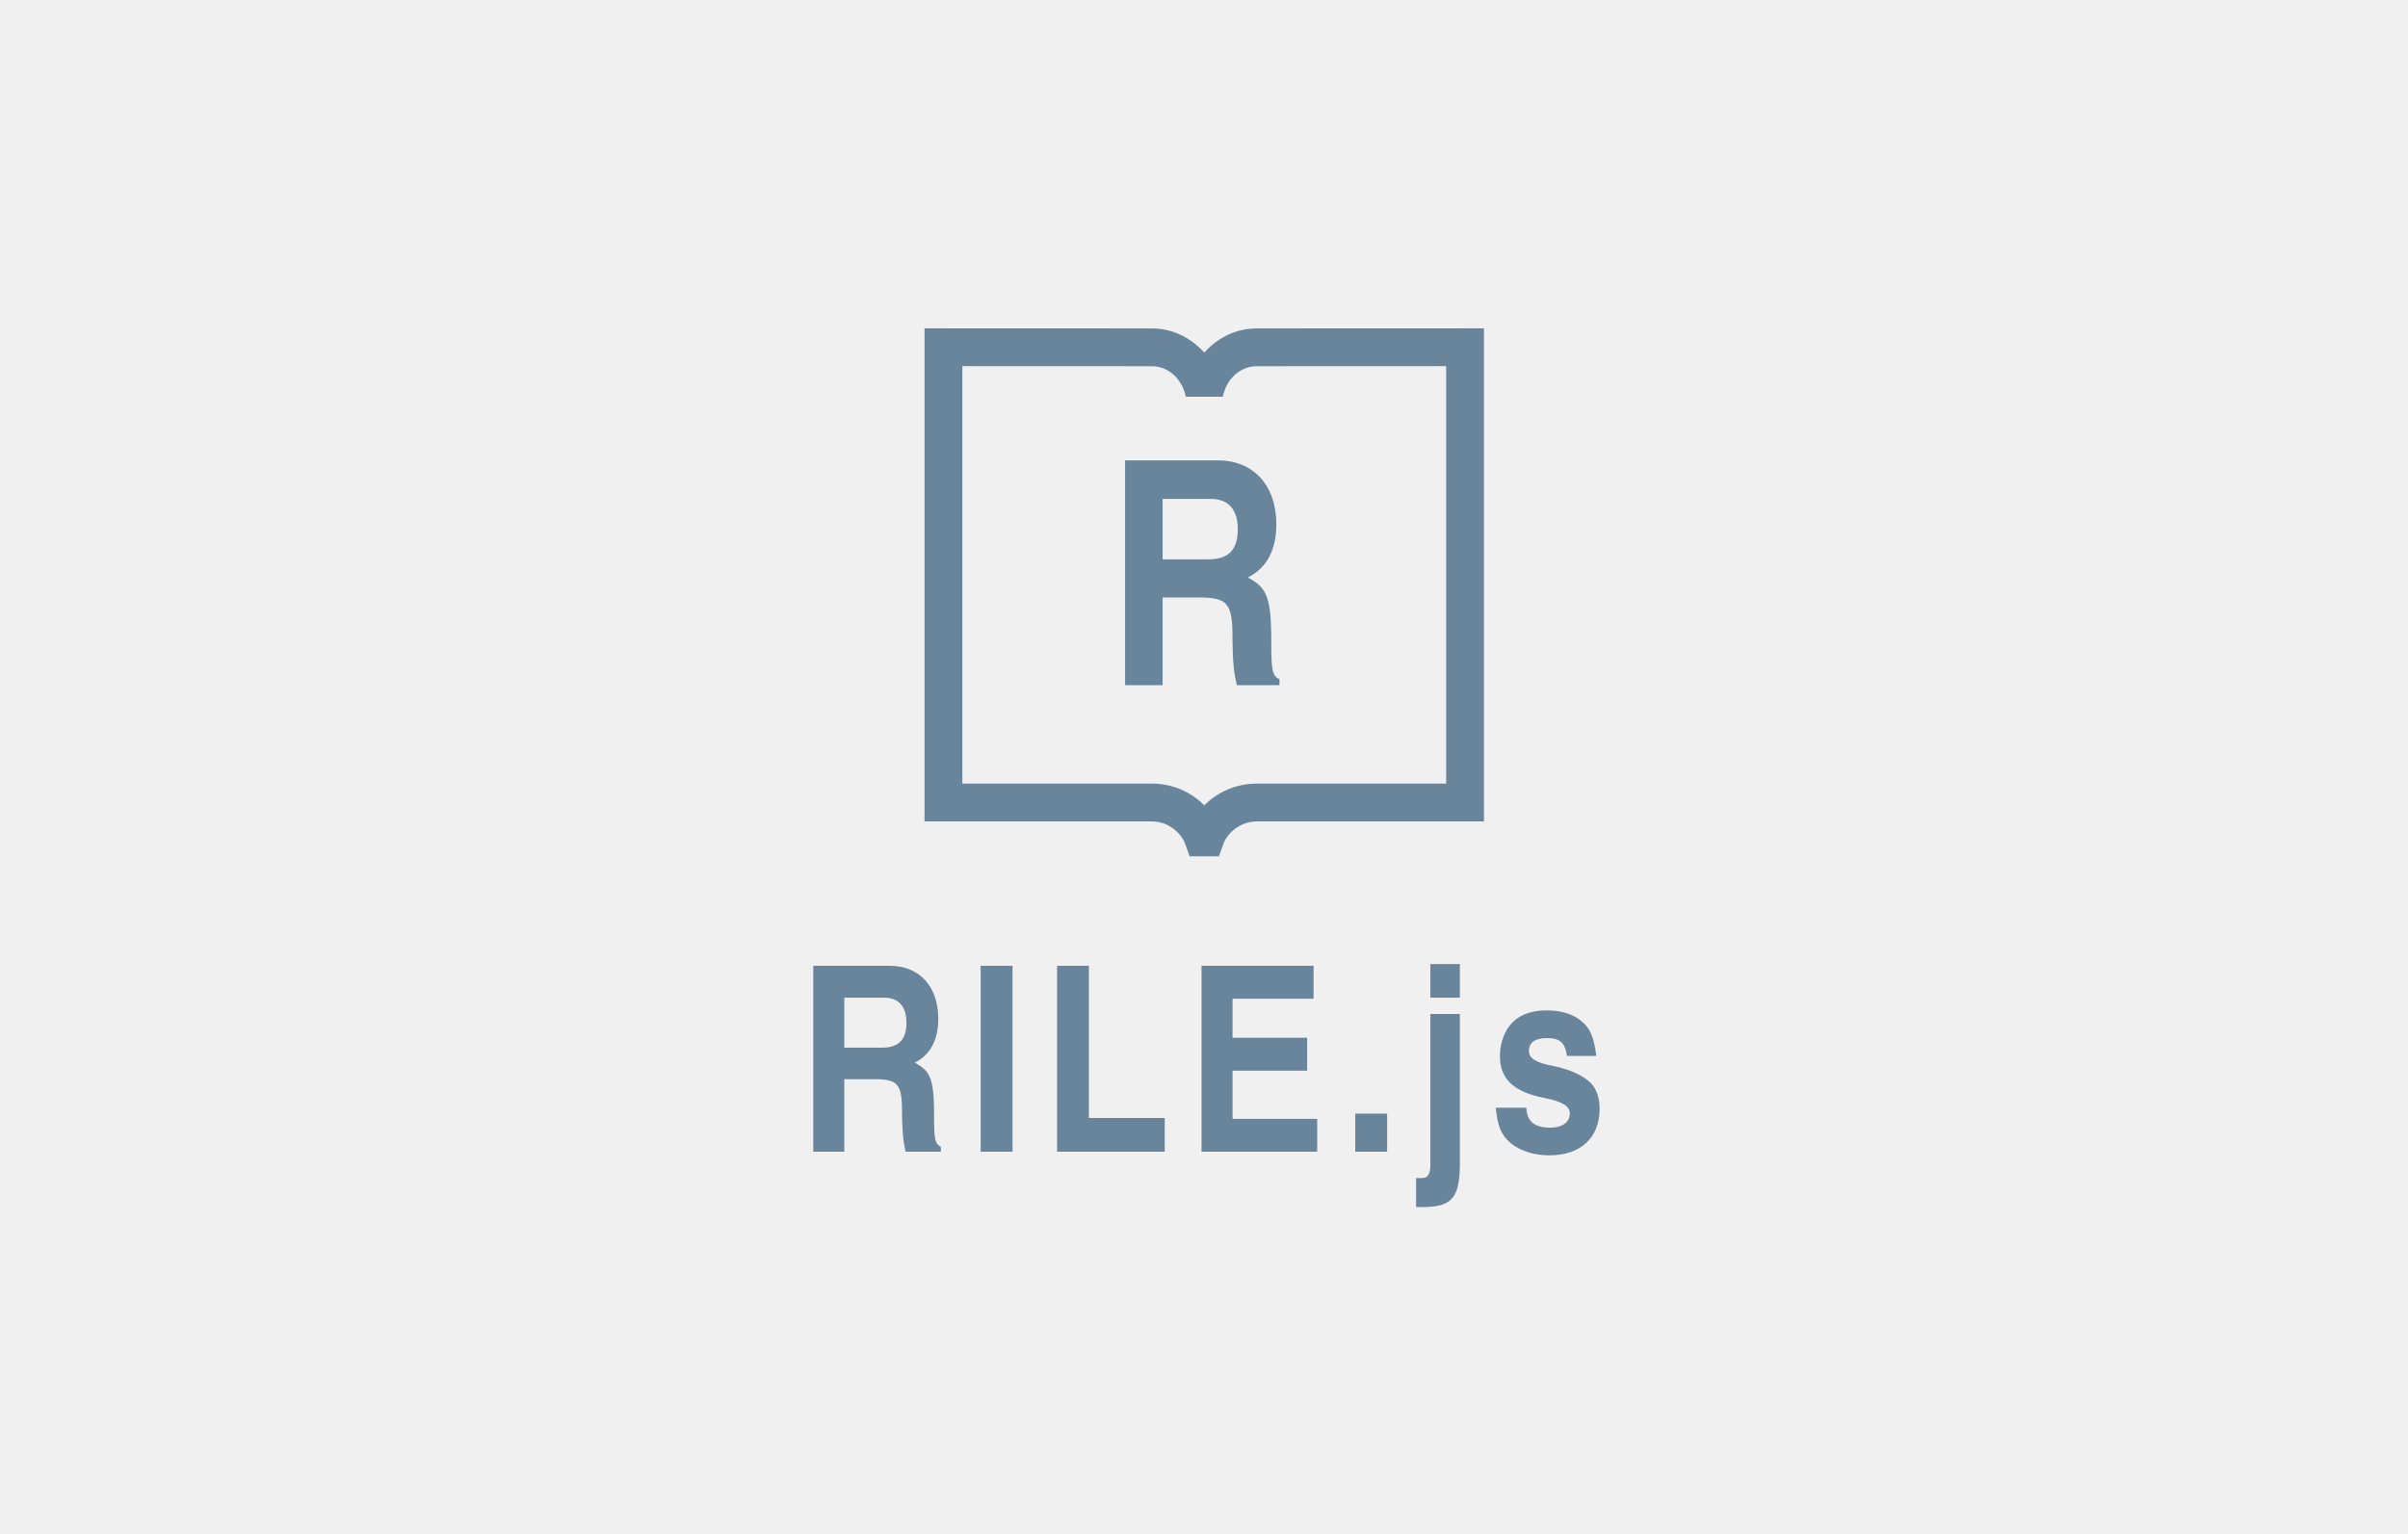
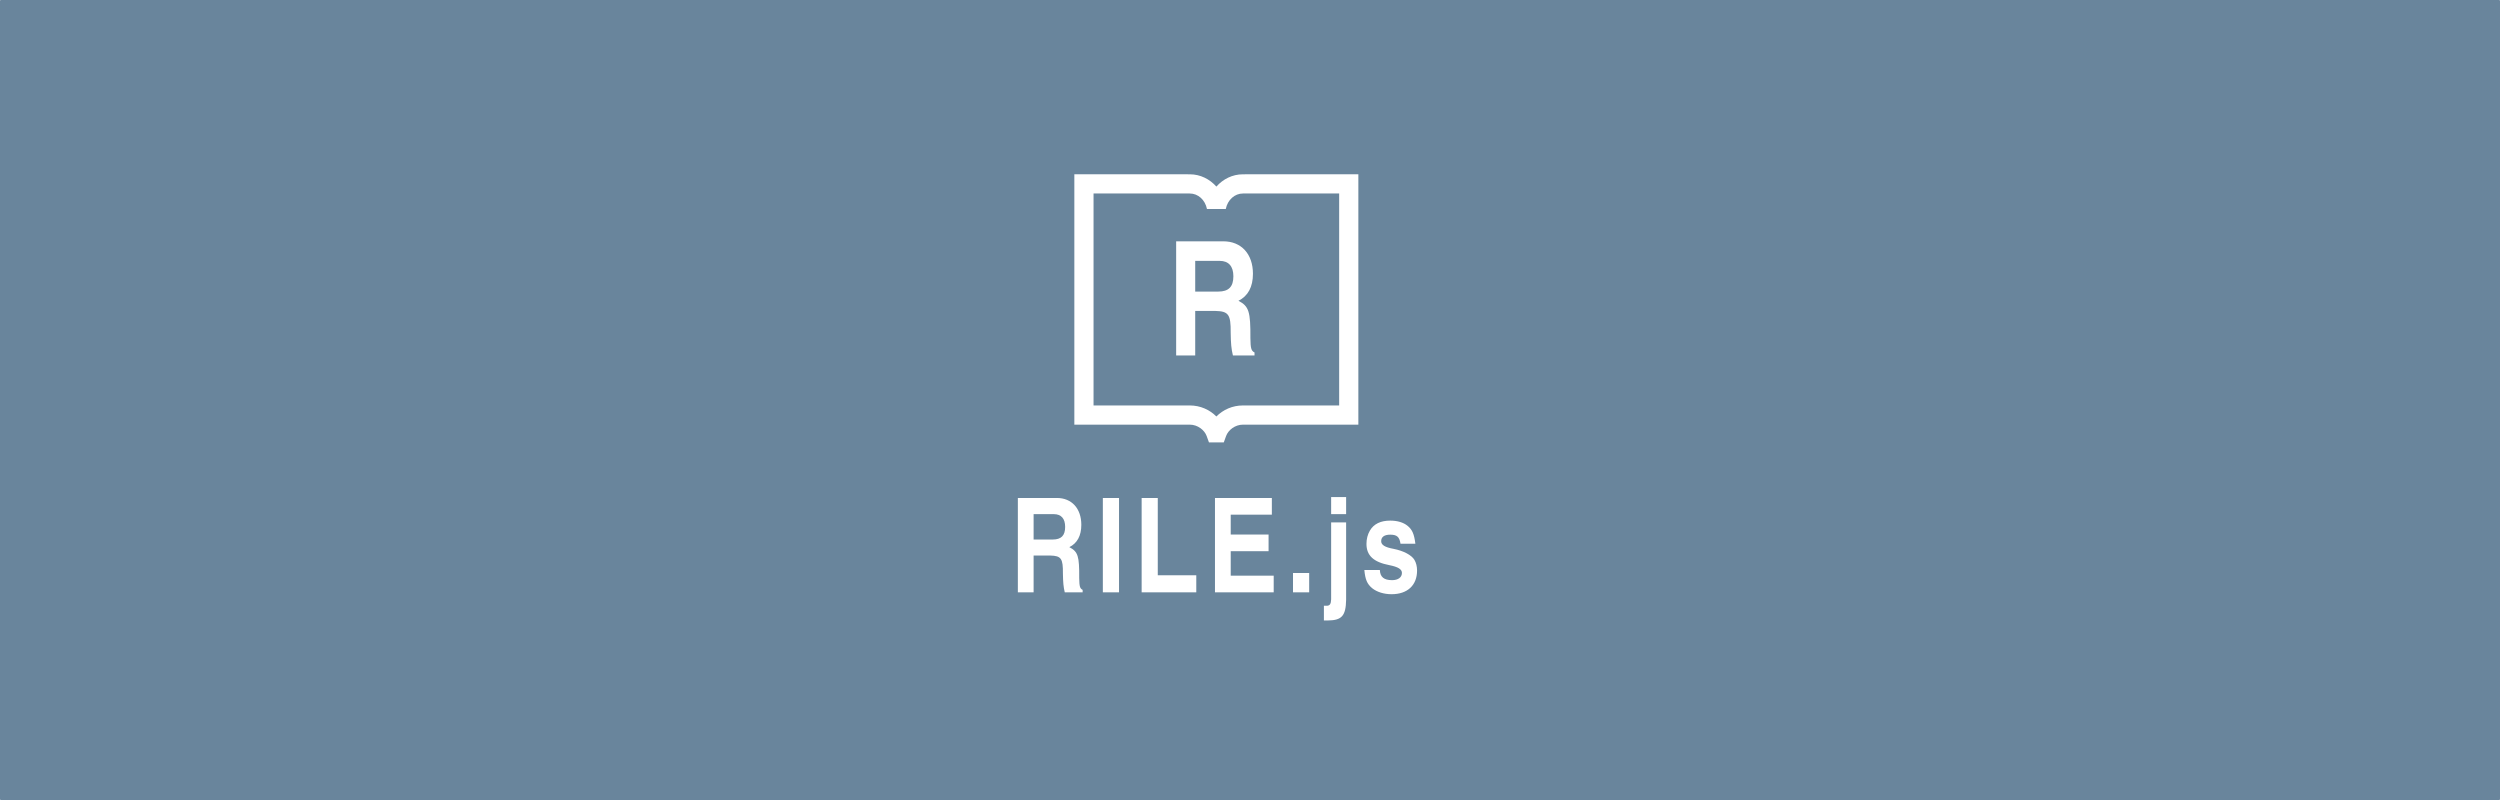
- <svg xmlns="http://www.w3.org/2000/svg" width="496" height="316" id="svg2" version="1.1">
+ <svg xmlns="http://www.w3.org/2000/svg" width="500" height="160" id="svg2" version="1.1">
  <defs id="defs4" />
-   <g id="layer1" transform="translate(-156,-158.3622)">
-     <g id="g3974" transform="translate(161.4495,-80.21256)">
-       <text id="text3846" y="379.744" x="222.292" style="font-size:64.492px;font-style:normal;font-weight:normal;line-height:125%;letter-spacing:0px;word-spacing:0px;color:#000000;fill:#69859c;fill-opacity:1;fill-rule:nonzero;stroke:none;stroke-width:14.318;marker:none;visibility:visible;display:inline;overflow:visible;enable-background:accumulate;font-family:Sans" xml:space="preserve">
-         <tspan style="font-style:normal;font-variant:normal;font-weight:bold;font-stretch:condensed;color:#000000;fill:#69859c;fill-opacity:1;fill-rule:nonzero;stroke:none;stroke-width:14.318;marker:none;visibility:visible;display:inline;overflow:visible;enable-background:accumulate;font-family:Liberation Sans Narrow;-inkscape-font-specification:Liberation Sans Narrow Bold Condensed" y="379.744" x="222.292" id="tspan3848">R</tspan>
+   <g id="layer1" transform="translate(-169.5345,-234.7287)">
+     <rect style="color:#000000;fill:#69859c;fill-opacity:1;fill-rule:nonzero;stroke:none;stroke-width:14.318;marker:none;visibility:visible;display:inline;overflow:visible;enable-background:accumulate" id="rect3467" width="500" height="160" x="169.534" y="234.729" ry="0.164" />
+     <g id="g3974" transform="matrix(0.4929344,0,0,0.4929344,293.2177,118.6332)" style="fill:#ffffff">
+       <text id="text3846" y="379.744" x="222.292" style="font-size:64.492px;font-style:normal;font-weight:normal;line-height:125%;letter-spacing:0px;word-spacing:0px;color:#000000;fill:#ffffff;fill-opacity:1;fill-rule:nonzero;stroke:none;stroke-width:14.318;marker:none;visibility:visible;display:inline;overflow:visible;enable-background:accumulate;font-family:Sans" xml:space="preserve">
+         <tspan style="font-style:normal;font-variant:normal;font-weight:bold;font-stretch:condensed;color:#000000;fill:#ffffff;fill-opacity:1;fill-rule:nonzero;stroke:none;stroke-width:14.318;marker:none;visibility:visible;display:inline;overflow:visible;enable-background:accumulate;font-family:Liberation Sans Narrow;-inkscape-font-specification:Liberation Sans Narrow Bold Condensed" y="379.744" x="222.292" id="tspan3848">R</tspan>
      </text>
-       <path id="rect2985-4" d="m 184.985,306.222 0,3.895 0,93.803 0,3.895 3.895,0 c 0,0 19.91,-0.004 42.947,0 3.237,0 5.986,2.239 6.838,4.609 l 0.935,2.585 2.738,0 0.544,0 2.738,0 0.935,-2.585 c 0.852,-2.37 3.601,-4.609 6.838,-4.609 23.037,-0.004 42.93,0 42.93,0 l 3.895,0 0,-3.895 0,-93.803 0,-3.895 -3.895,0 c 0,0 -27.14,0.017 -42.93,0.017 -4.29,0 -8.08,1.957 -10.784,4.984 -2.703,-3.027 -6.494,-4.984 -10.784,-4.984 -15.79,0 -42.947,-0.017 -42.947,-0.017 z m 7.79,7.79 c 4.191,0.003 24.689,0.017 39.052,0.017 3.307,0 6.196,2.508 6.974,6.293 l 3.872,0 3.748,0 c 0.778,-3.785 3.668,-6.293 6.974,-6.293 14.363,0 34.846,-0.014 39.035,-0.017 l 0,86.013 c -3.157,-5.5e-4 -18.087,-0.003 -39.035,0 -4.265,0 -8.066,1.737 -10.784,4.473 -2.718,-2.736 -6.518,-4.473 -10.784,-4.473 -20.949,-0.003 -35.894,-5.5e-4 -39.052,0 z" style="font-size:medium;font-style:normal;font-variant:normal;font-weight:normal;font-stretch:normal;text-indent:0;text-align:start;text-decoration:none;line-height:normal;letter-spacing:normal;word-spacing:normal;text-transform:none;direction:ltr;block-progression:tb;writing-mode:lr-tb;text-anchor:start;baseline-shift:baseline;color:#000000;fill:#69859c;fill-opacity:1;fill-rule:nonzero;stroke:none;stroke-width:14.318;marker:none;visibility:visible;display:inline;overflow:visible;enable-background:accumulate;font-family:Sans;-inkscape-font-specification:Sans" />
-       <text id="text3846-5-2" y="475.859" x="158.752" style="font-size:53.334px;font-style:normal;font-weight:normal;line-height:125%;letter-spacing:0px;word-spacing:0px;color:#000000;fill:#69859c;fill-opacity:1;fill-rule:nonzero;stroke:none;stroke-width:14.318;marker:none;visibility:visible;display:inline;overflow:visible;enable-background:accumulate;font-family:Sans" xml:space="preserve">
-         <tspan style="font-style:normal;font-variant:normal;font-weight:bold;font-stretch:condensed;letter-spacing:3.032;color:#000000;fill:#69859c;fill-opacity:1;fill-rule:nonzero;stroke:none;stroke-width:14.318;marker:none;visibility:visible;display:inline;overflow:visible;enable-background:accumulate;font-family:Liberation Sans Narrow;-inkscape-font-specification:Liberation Sans Narrow Bold Condensed" y="475.859" x="158.752" id="tspan3848-1-7">RILE.js</tspan>
+       <path id="rect2985-4" d="m 184.985,306.222 0,3.895 0,93.803 0,3.895 3.895,0 c 0,0 19.91,-0.004 42.947,0 3.237,0 5.986,2.239 6.838,4.609 l 0.935,2.585 2.738,0 0.544,0 2.738,0 0.935,-2.585 c 0.852,-2.37 3.601,-4.609 6.838,-4.609 23.037,-0.004 42.93,0 42.93,0 l 3.895,0 0,-3.895 0,-93.803 0,-3.895 -3.895,0 c 0,0 -27.14,0.017 -42.93,0.017 -4.29,0 -8.08,1.957 -10.784,4.984 -2.703,-3.027 -6.494,-4.984 -10.784,-4.984 -15.79,0 -42.947,-0.017 -42.947,-0.017 z m 7.79,7.79 c 4.191,0.003 24.689,0.017 39.052,0.017 3.307,0 6.196,2.508 6.974,6.293 l 3.872,0 3.748,0 c 0.778,-3.785 3.668,-6.293 6.974,-6.293 14.363,0 34.846,-0.014 39.035,-0.017 l 0,86.013 c -3.157,-5.5e-4 -18.087,-0.003 -39.035,0 -4.265,0 -8.066,1.737 -10.784,4.473 -2.718,-2.736 -6.518,-4.473 -10.784,-4.473 -20.949,-0.003 -35.894,-5.5e-4 -39.052,0 z" style="font-size:medium;font-style:normal;font-variant:normal;font-weight:normal;font-stretch:normal;text-indent:0;text-align:start;text-decoration:none;line-height:normal;letter-spacing:normal;word-spacing:normal;text-transform:none;direction:ltr;block-progression:tb;writing-mode:lr-tb;text-anchor:start;baseline-shift:baseline;color:#000000;fill:#ffffff;fill-opacity:1;fill-rule:nonzero;stroke:none;stroke-width:14.318;marker:none;visibility:visible;display:inline;overflow:visible;enable-background:accumulate;font-family:Sans;-inkscape-font-specification:Sans" />
+       <text id="text3846-5-2" y="475.859" x="158.752" style="font-size:53.334px;font-style:normal;font-weight:normal;line-height:125%;letter-spacing:0px;word-spacing:0px;color:#000000;fill:#ffffff;fill-opacity:1;fill-rule:nonzero;stroke:none;stroke-width:14.318;marker:none;visibility:visible;display:inline;overflow:visible;enable-background:accumulate;font-family:Sans" xml:space="preserve">
+         <tspan style="font-style:normal;font-variant:normal;font-weight:bold;font-stretch:condensed;letter-spacing:3.032;color:#000000;fill:#ffffff;fill-opacity:1;fill-rule:nonzero;stroke:none;stroke-width:14.318;marker:none;visibility:visible;display:inline;overflow:visible;enable-background:accumulate;font-family:Liberation Sans Narrow;-inkscape-font-specification:Liberation Sans Narrow Bold Condensed" y="475.859" x="158.752" id="tspan3848-1-7">RILE.js</tspan>
      </text>
    </g>
  </g>
</svg>
